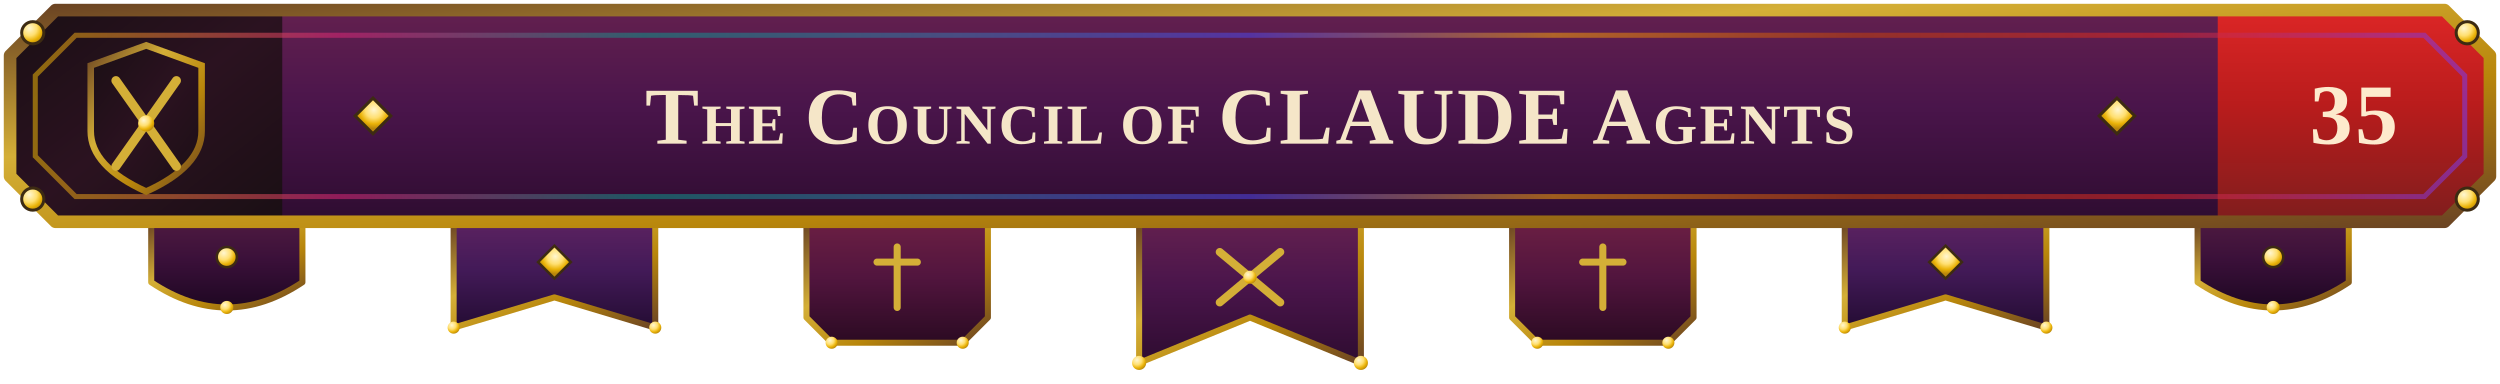
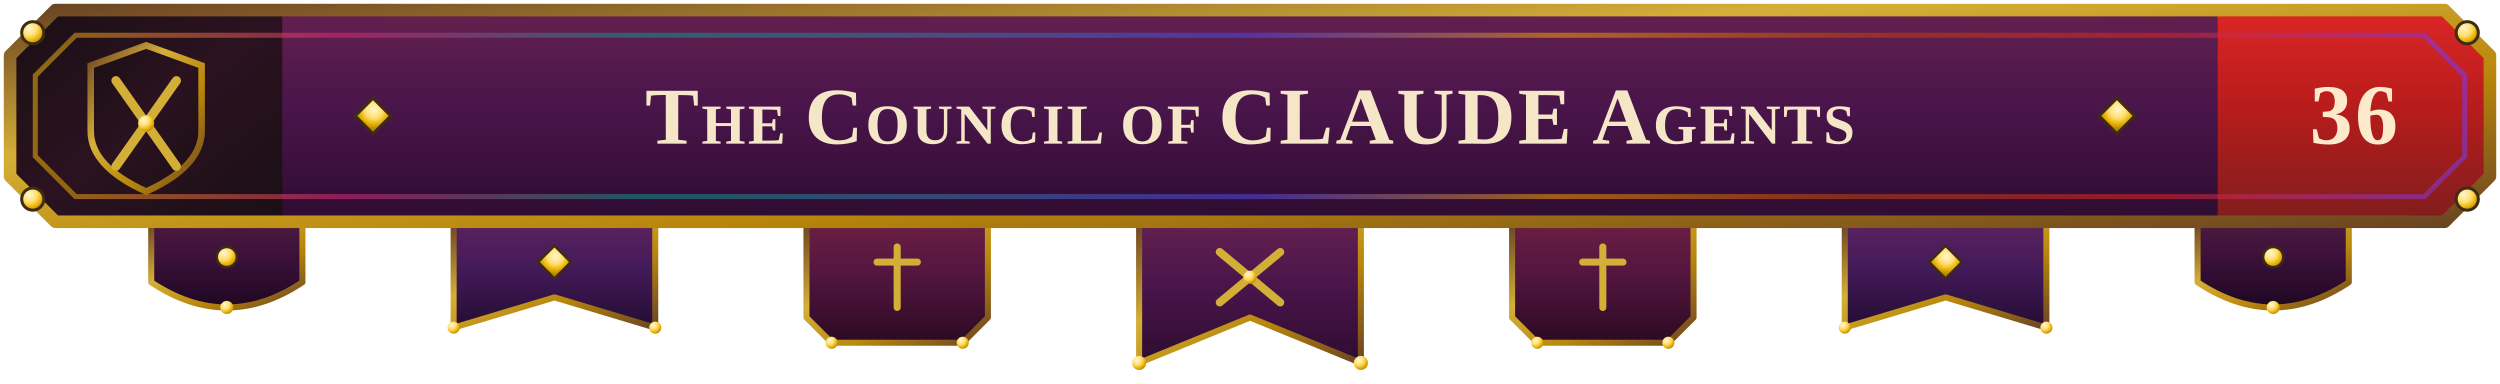
- <svg xmlns="http://www.w3.org/2000/svg" width="372" height="57" viewBox="0 0 496 76" role="img" aria-label="The Council of CLAUDE Agents: 35">
+ <svg xmlns="http://www.w3.org/2000/svg" width="372" height="57" viewBox="0 0 496 76" role="img" aria-label="The Council of CLAUDE Agents: 36">
  <defs>
    <linearGradient id="bdgBgGrad" x1="0%" y1="0%" x2="100%" y2="100%">
      <stop offset="0%" stop-color="#1a0f14" />
      <stop offset="50%" stop-color="#2b1220" />
      <stop offset="100%" stop-color="#1a0f14" />
    </linearGradient>
    <linearGradient id="bdgBronzeGrad" x1="0%" y1="0%" x2="100%" y2="100%">
      <stop offset="0%" stop-color="#6b4423" />
      <stop offset="35%" stop-color="#d4af37" />
      <stop offset="65%" stop-color="#b8860b" />
      <stop offset="100%" stop-color="#6b4423" />
    </linearGradient>
    <linearGradient id="bdgCouncilGrad" x1="0%" y1="0%" x2="100%" y2="0%">
      <stop offset="0%" stop-color="#eab308" />
      <stop offset="12.5%" stop-color="#db2777" />
      <stop offset="25%" stop-color="#0d9488" />
      <stop offset="37.5%" stop-color="#3776ab" />
      <stop offset="50%" stop-color="#4f46e5" />
      <stop offset="62.5%" stop-color="#f59e0b" />
      <stop offset="75%" stop-color="#c2410c" />
      <stop offset="87.5%" stop-color="#dc2626" />
      <stop offset="100%" stop-color="#7c3aed" />
    </linearGradient>
    <linearGradient id="bdgPlumGrad" x1="0%" y1="0%" x2="0%" y2="100%">
      <stop offset="0%" stop-color="#63204f" />
      <stop offset="45%" stop-color="#4a154b" />
      <stop offset="100%" stop-color="#2e0c30" />
    </linearGradient>
    <linearGradient id="bdgCountGrad" x1="0%" y1="0%" x2="0%" y2="100%">
      <stop offset="0%" stop-color="#dc2626" />
      <stop offset="45%" stop-color="#b91c1c" />
      <stop offset="100%" stop-color="#7f1d1d" />
    </linearGradient>
    <radialGradient id="bdgGemGrad" cx="35%" cy="30%" r="75%">
      <stop offset="0%" stop-color="#fff6d0" />
      <stop offset="45%" stop-color="#ffdf70" />
      <stop offset="75%" stop-color="#eab308" />
      <stop offset="100%" stop-color="#b8860b" />
    </radialGradient>
    <linearGradient id="penPlumDeep" x1="0%" y1="0%" x2="0%" y2="100%">
      <stop offset="0%" stop-color="#4e1a40" />
      <stop offset="45%" stop-color="#3a1039" />
      <stop offset="100%" stop-color="#1e0722" />
    </linearGradient>
    <linearGradient id="penPlumWarm" x1="0%" y1="0%" x2="0%" y2="100%">
      <stop offset="0%" stop-color="#6b1f43" />
      <stop offset="45%" stop-color="#52153e" />
      <stop offset="100%" stop-color="#2b0a22" />
    </linearGradient>
    <linearGradient id="penPlumCool" x1="0%" y1="0%" x2="0%" y2="100%">
      <stop offset="0%" stop-color="#5b2260" />
      <stop offset="45%" stop-color="#431a58" />
      <stop offset="100%" stop-color="#240c33" />
    </linearGradient>
  </defs>
  <path d="M 11 2 L 485 2 L 494 11 L 494 35 L 485 44 L 11 44 L 2 35 L 2 11 Z" fill="url(#bdgPlumGrad)" />
  <path d="M 11 2 L 56 2 L 56 44 L 11 44 L 2 35 L 2 11 Z" fill="url(#bdgBgGrad)" />
  <line x1="56" y1="3" x2="56" y2="43" stroke="url(#bdgBronzeGrad)" stroke-width="1.5" />
  <path d="M 440 2 L 485 2 L 494 11 L 494 35 L 485 44 L 440 44 Z" fill="url(#bdgCountGrad)" />
  <line x1="440" y1="3" x2="440" y2="43" stroke="url(#bdgBronzeGrad)" stroke-width="1.5" />
  <path d="M 15 7 L 481 7 L 489 15 L 489 31 L 481 39 L 15 39 L 7 31 L 7 15 Z" fill="none" stroke="url(#bdgCouncilGrad)" stroke-width="1" opacity="0.55" />
  <g stroke="url(#bdgBronzeGrad)" stroke-width="1.2" stroke-linejoin="round">
    <path d="M 30 44 L 60 44 L 60 56 Q 45 66 30 56 Z" fill="url(#penPlumDeep)" />
    <path d="M 90 44 L 130 44 L 130 65 L 110 59 L 90 65 Z" fill="url(#penPlumCool)" />
    <path d="M 160 44 L 196 44 L 196 63 L 191 68 L 165 68 L 160 63 Z" fill="url(#penPlumWarm)" />
    <path d="M 226 44 L 270 44 L 270 72 L 248 63 L 226 72 Z" fill="url(#bdgPlumGrad)" />
    <path d="M 300 44 L 336 44 L 336 63 L 331 68 L 305 68 L 300 63 Z" fill="url(#penPlumWarm)" />
    <path d="M 366 44 L 406 44 L 406 65 L 386 59 L 366 65 Z" fill="url(#penPlumCool)" />
    <path d="M 436 44 L 466 44 L 466 56 Q 451 66 436 56 Z" fill="url(#penPlumDeep)" />
  </g>
  <g fill="url(#bdgGemGrad)">
    <circle cx="45" cy="61" r="1.3" />
    <circle cx="451" cy="61" r="1.3" />
    <circle cx="90" cy="65" r="1.2" />
    <circle cx="130" cy="65" r="1.2" />
    <circle cx="366" cy="65" r="1.2" />
    <circle cx="406" cy="65" r="1.2" />
    <circle cx="165" cy="68" r="1.2" />
    <circle cx="191" cy="68" r="1.2" />
    <circle cx="305" cy="68" r="1.2" />
    <circle cx="331" cy="68" r="1.2" />
    <circle cx="226" cy="72" r="1.4" />
    <circle cx="270" cy="72" r="1.4" />
  </g>
  <g fill="url(#bdgGemGrad)" stroke="#3d2b12" stroke-width="0.5">
    <circle cx="45" cy="51" r="2" />
    <circle cx="451" cy="51" r="2" />
    <rect width="4.6" height="4.6" transform="translate(110,52) rotate(45) translate(-2.3,-2.3)" />
    <rect width="4.6" height="4.6" transform="translate(386,52) rotate(45) translate(-2.3,-2.3)" />
  </g>
  <g stroke="#d4af37" stroke-width="1.4" stroke-linecap="round">
    <line x1="178" y1="49" x2="178" y2="61" />
    <line x1="174" y1="52" x2="182" y2="52" />
    <line x1="318" y1="49" x2="318" y2="61" />
    <line x1="314" y1="52" x2="322" y2="52" />
  </g>
  <path d="M 242 50 L 254 60 M 254 50 L 242 60" stroke="#d4af37" stroke-width="1.6" stroke-linecap="round" />
  <circle cx="248" cy="55" r="1.3" fill="url(#bdgGemGrad)" />
  <path d="M 11 2 L 485 2 L 494 11 L 494 35 L 485 44 L 11 44 L 2 35 L 2 11 Z" fill="none" stroke="url(#bdgBronzeGrad)" stroke-width="2.5" stroke-linejoin="round" />
  <path d="M 29 9 L 40 13 L 40 26 Q 40 33 29 38 Q 18 33 18 26 L 18 13 Z" fill="url(#bdgBgGrad)" stroke="url(#bdgBronzeGrad)" stroke-width="1.3" />
  <path d="M 23 16 L 35 33 M 35 16 L 23 33" stroke="#d4af37" stroke-width="1.8" stroke-linecap="round" />
  <circle cx="29" cy="24.5" r="1.6" fill="url(#bdgGemGrad)" />
  <rect width="5" height="5" fill="url(#bdgGemGrad)" stroke="#3d2b12" stroke-width="0.6" transform="translate(74,23) rotate(45) translate(-2.5,-2.5)" />
  <rect width="5" height="5" fill="url(#bdgGemGrad)" stroke="#3d2b12" stroke-width="0.6" transform="translate(420,23) rotate(45) translate(-2.5,-2.5)" />
  <g fill="url(#bdgGemGrad)" stroke="#3d2b12" stroke-width="0.6">
    <circle cx="6.5" cy="6.5" r="2.2" />
    <circle cx="489.5" cy="6.5" r="2.2" />
    <circle cx="489.5" cy="39.5" r="2.2" />
    <circle cx="6.5" cy="39.5" r="2.2" />
  </g>
  <text x="248" y="28.5" text-anchor="middle" fill="#f5e6c8" font-family="Cinzel, Georgia, 'Times New Roman', serif" font-size="16" font-weight="700" letter-spacing="0.5" style="font-variant: small-caps">The Council of CLAUDE Agents</text>
-   <text x="467" y="28.5" text-anchor="middle" fill="#fdeacd" font-family="Cinzel, Georgia, 'Times New Roman', serif" font-size="17" font-weight="700" letter-spacing="0.5">35</text>
+   <text x="467" y="28.5" text-anchor="middle" fill="#fdeacd" font-family="Cinzel, Georgia, 'Times New Roman', serif" font-size="17" font-weight="700" letter-spacing="0.5">36</text>
</svg>
